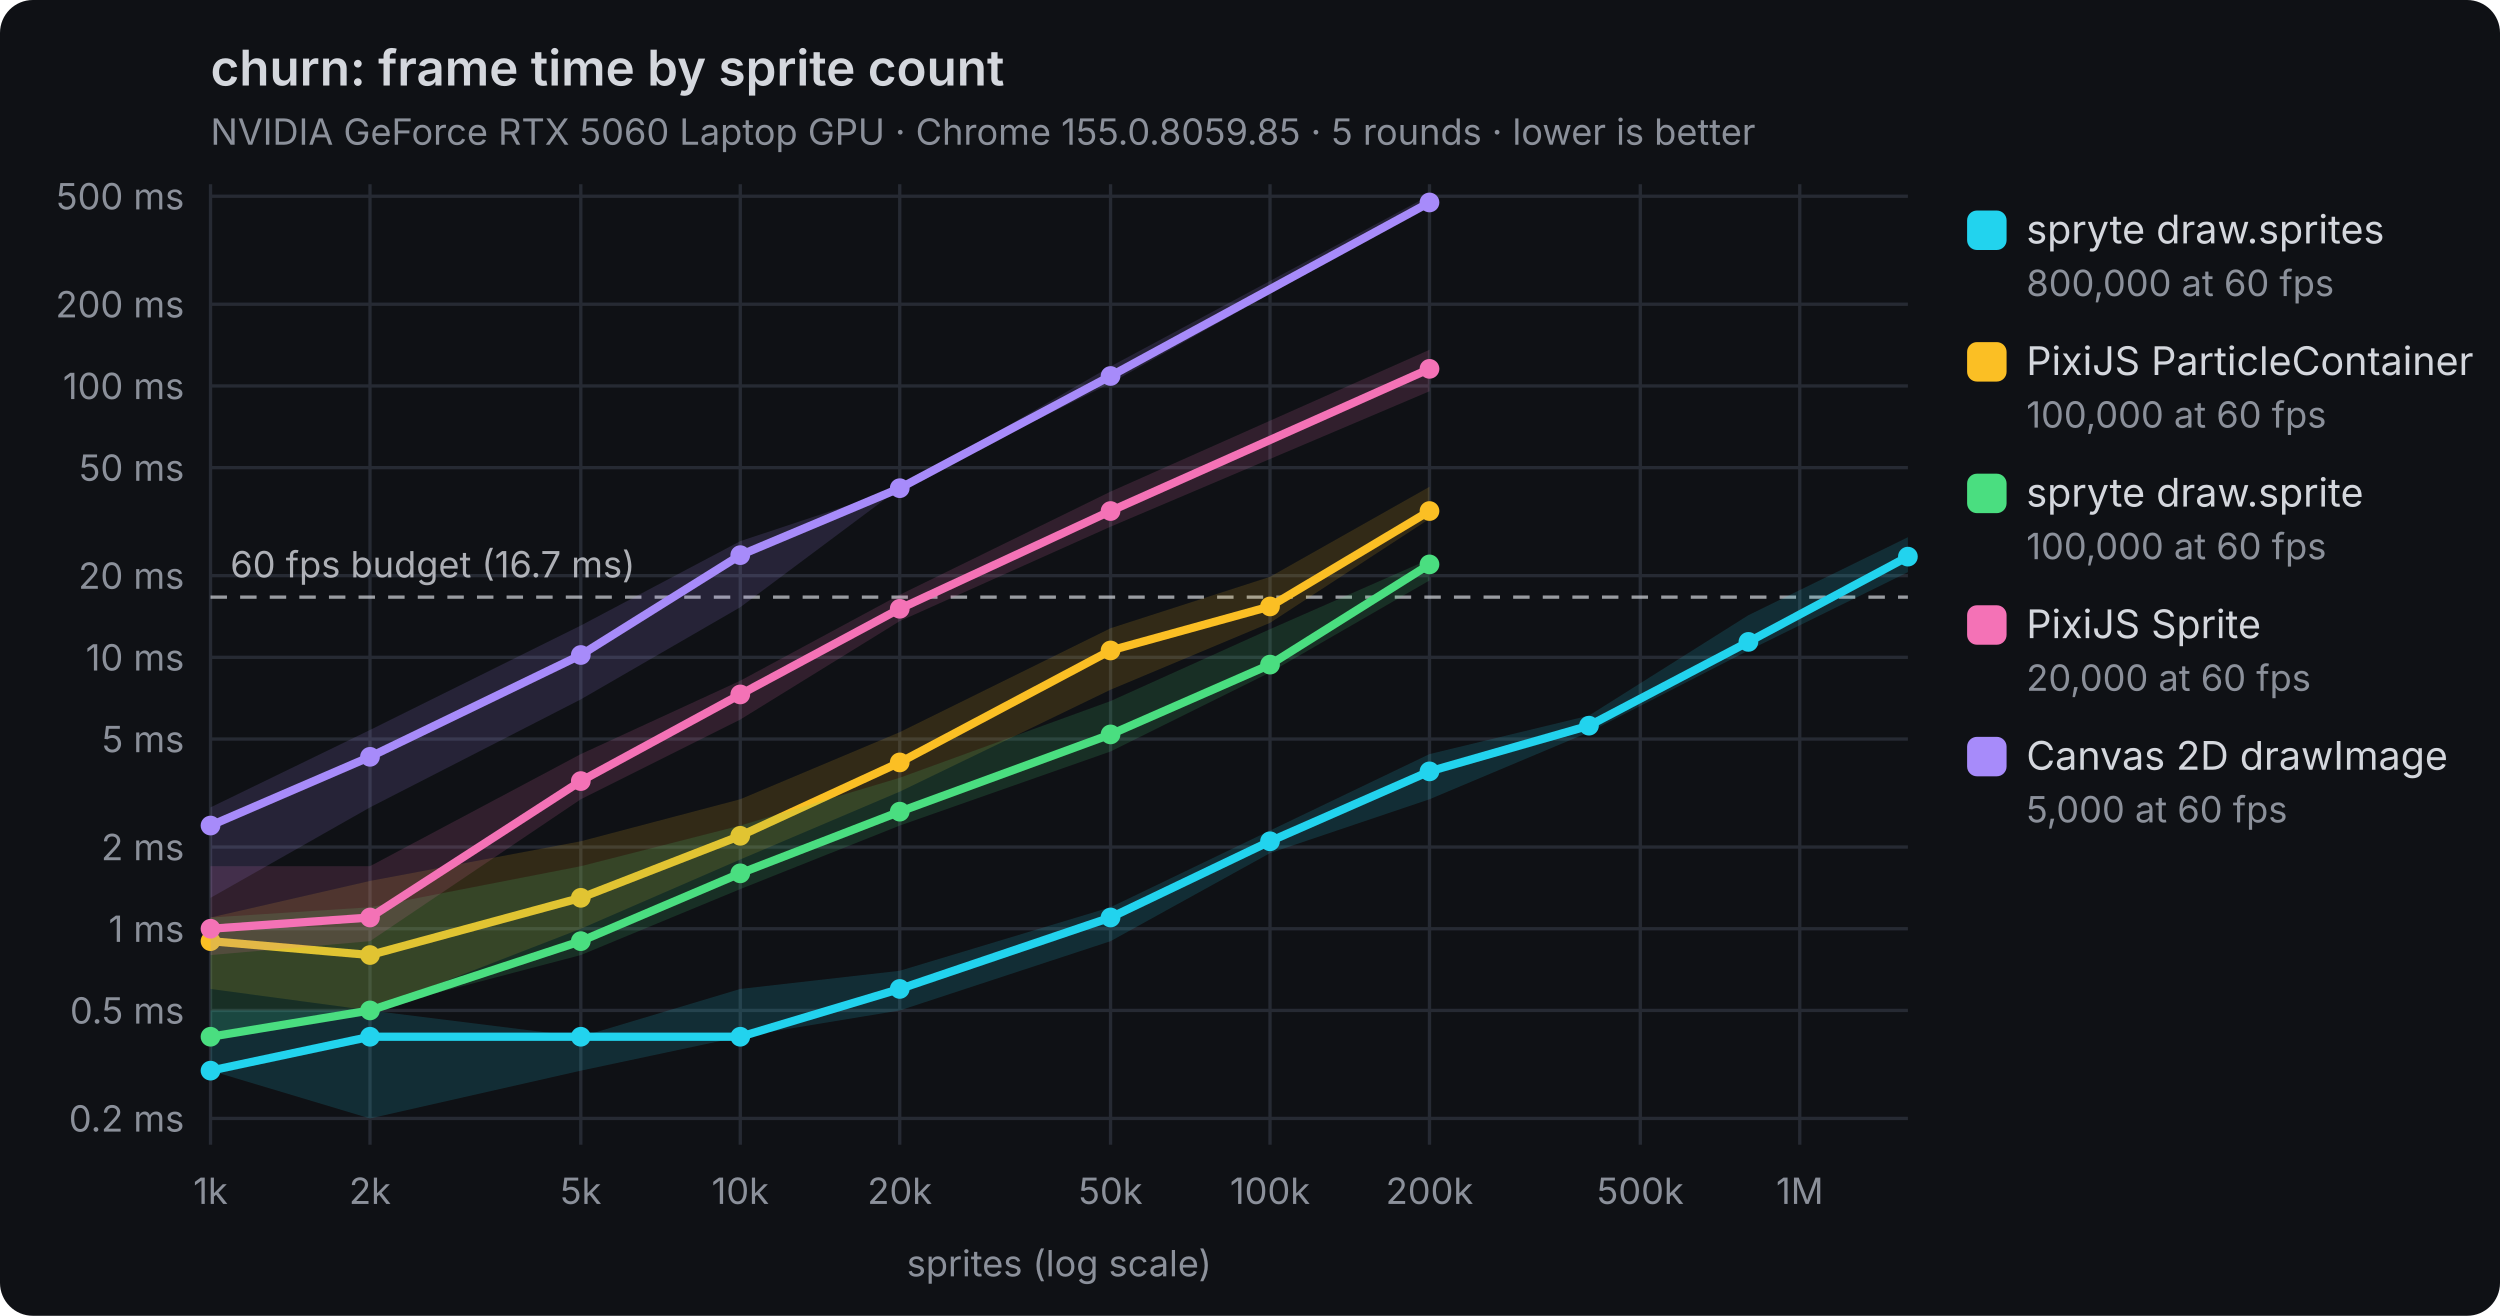
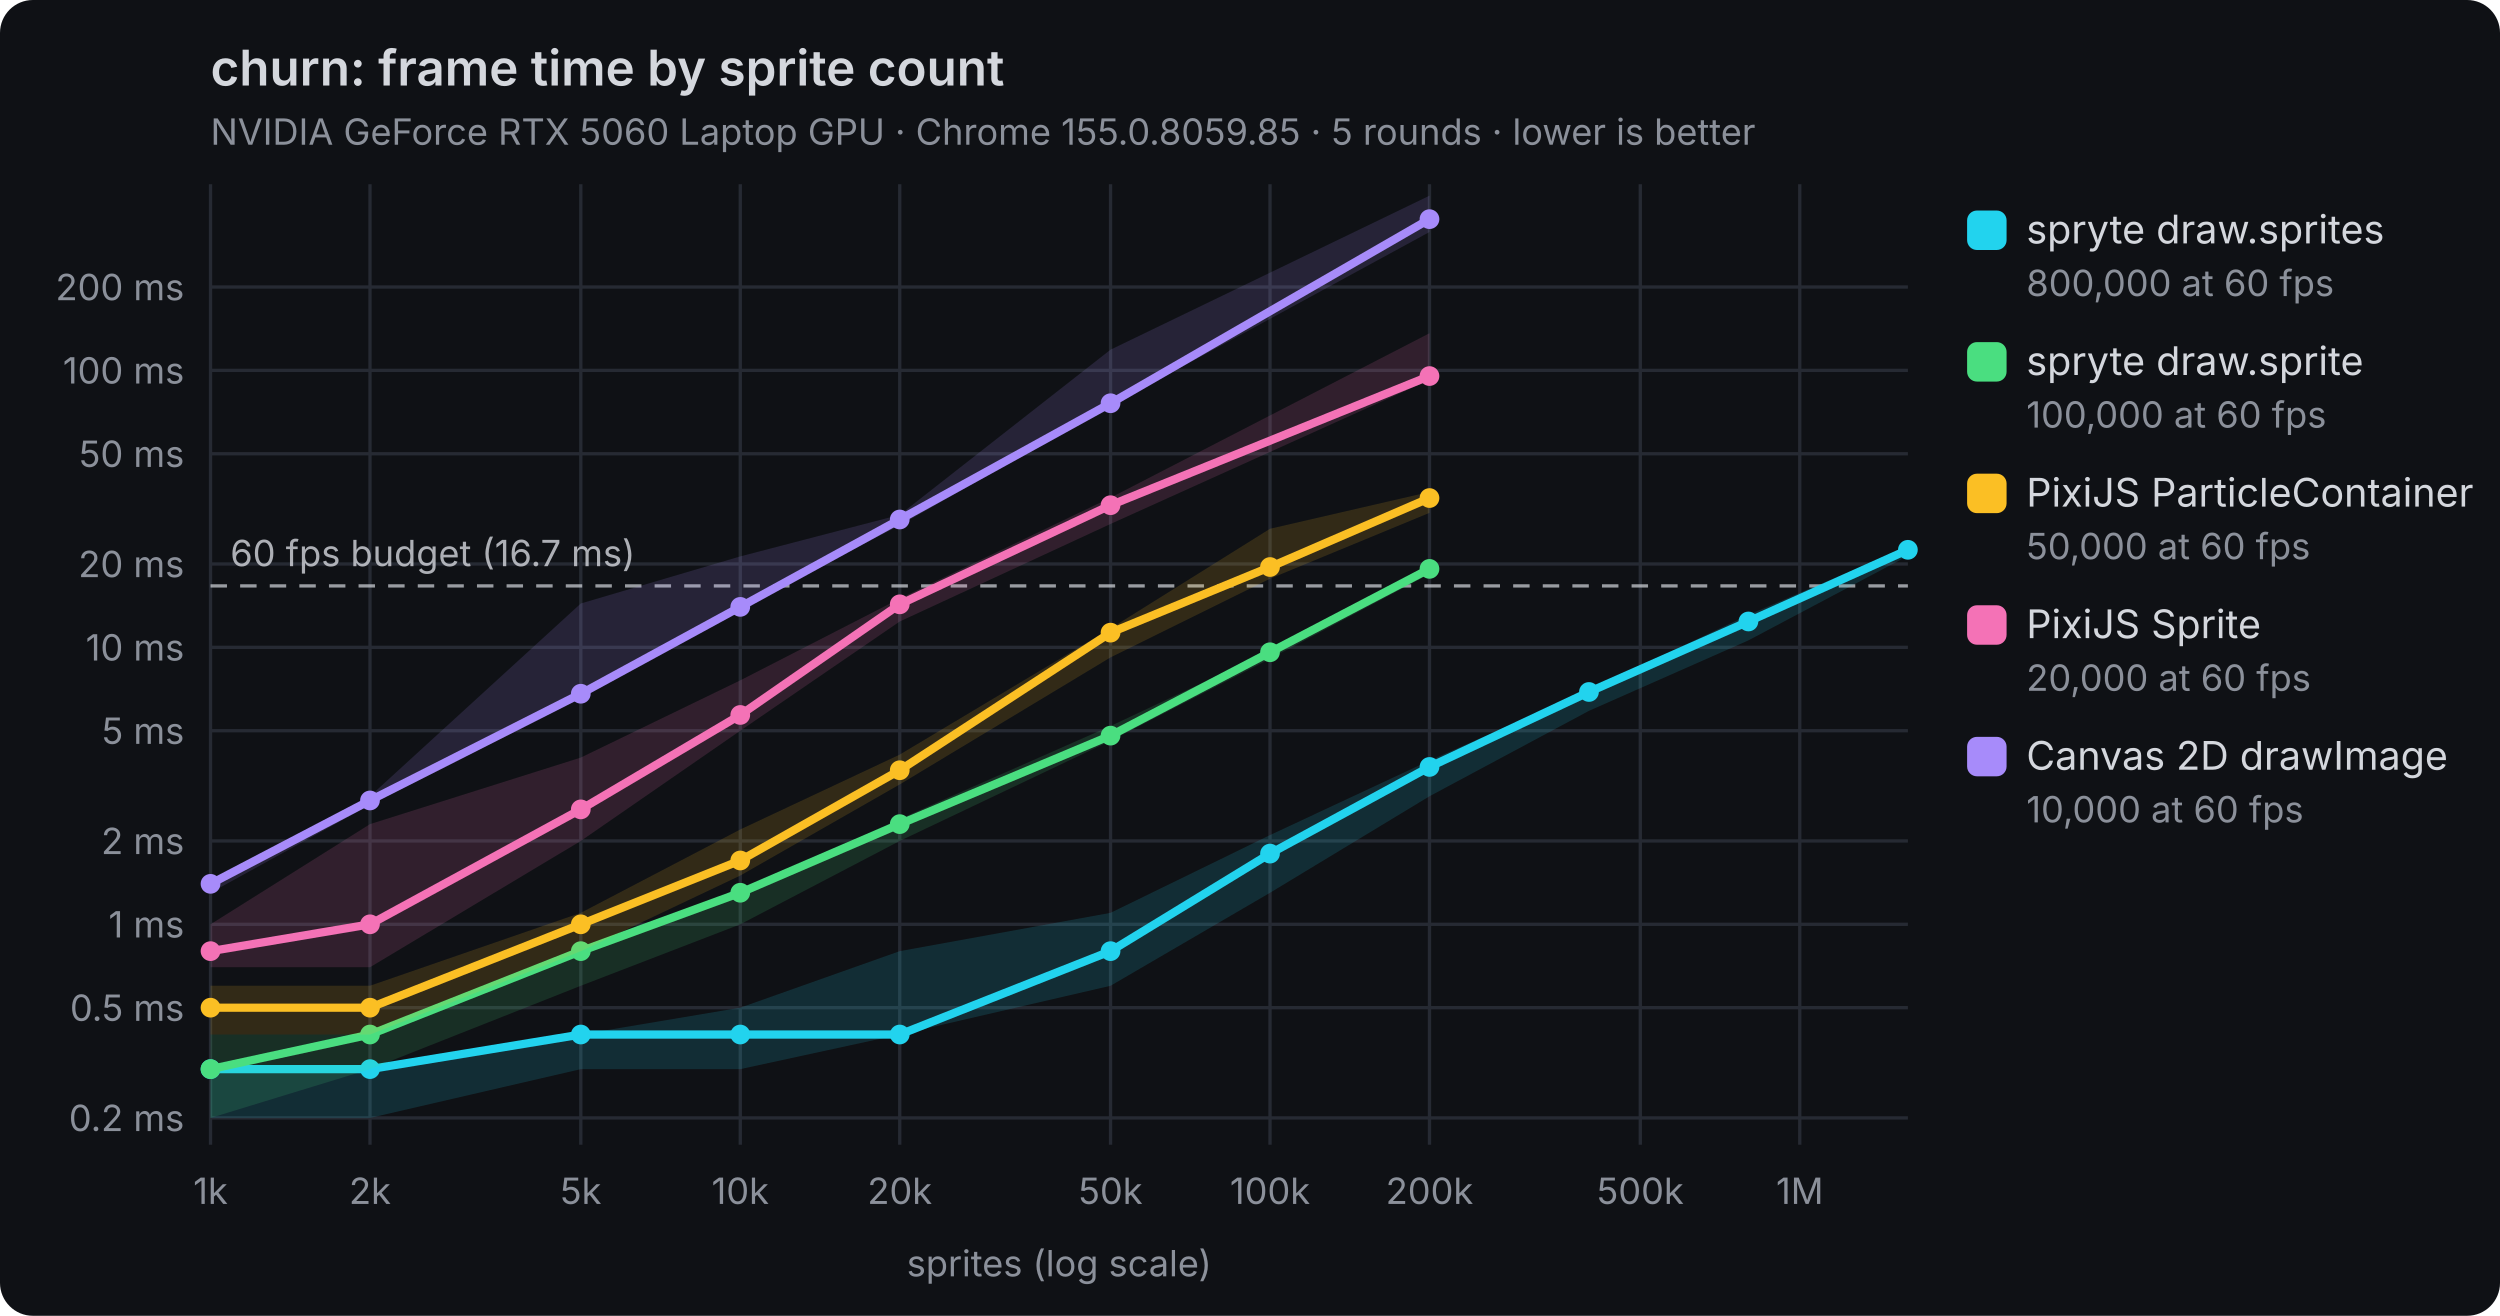
<svg xmlns="http://www.w3.org/2000/svg" viewBox="0 0 760 400" width="760" height="400" font-family="ui-sans-serif, system-ui, -apple-system, Segoe UI, sans-serif" role="img" aria-label="churn: frame time by count">
  <rect width="760" height="400" rx="10" fill="#0f1115" />
  <text x="64" y="26" fill="#d4d7dd" font-size="15" font-weight="600">churn: frame time by sprite count</text>
  <text x="64" y="44" fill="#8b909a" font-size="11">NVIDIA GeForce RTX 5060 Laptop GPU · Chrome 155.0.8059.85 · 5 rounds · lower is better</text>
-   <line x1="64" x2="580" y1="340.004" y2="340.004" stroke="#262a33" />
-   <text x="56" y="344.004" fill="#8b909a" font-size="11" text-anchor="end">0.2 ms</text>
-   <line x1="64" x2="580" y1="307.172" y2="307.172" stroke="#262a33" />
-   <text x="56" y="311.172" fill="#8b909a" font-size="11" text-anchor="end">0.5 ms</text>
-   <line x1="64" x2="580" y1="282.336" y2="282.336" stroke="#262a33" />
-   <text x="56" y="286.336" fill="#8b909a" font-size="11" text-anchor="end">1 ms</text>
-   <line x1="64" x2="580" y1="257.5" y2="257.5" stroke="#262a33" />
-   <text x="56" y="261.5" fill="#8b909a" font-size="11" text-anchor="end">2 ms</text>
-   <line x1="64" x2="580" y1="224.668" y2="224.668" stroke="#262a33" />
-   <text x="56" y="228.668" fill="#8b909a" font-size="11" text-anchor="end">5 ms</text>
-   <line x1="64" x2="580" y1="199.831" y2="199.831" stroke="#262a33" />
-   <text x="56" y="203.831" fill="#8b909a" font-size="11" text-anchor="end">10 ms</text>
-   <line x1="64" x2="580" y1="174.995" y2="174.995" stroke="#262a33" />
-   <text x="56" y="178.995" fill="#8b909a" font-size="11" text-anchor="end">20 ms</text>
-   <line x1="64" x2="580" y1="142.163" y2="142.163" stroke="#262a33" />
-   <text x="56" y="146.163" fill="#8b909a" font-size="11" text-anchor="end">50 ms</text>
-   <line x1="64" x2="580" y1="117.326" y2="117.326" stroke="#262a33" />
-   <text x="56" y="121.326" fill="#8b909a" font-size="11" text-anchor="end">100 ms</text>
-   <line x1="64" x2="580" y1="92.49" y2="92.49" stroke="#262a33" />
-   <text x="56" y="96.49" fill="#8b909a" font-size="11" text-anchor="end">200 ms</text>
-   <line x1="64" x2="580" y1="59.658" y2="59.658" stroke="#262a33" />
-   <text x="56" y="63.658" fill="#8b909a" font-size="11" text-anchor="end">500 ms</text>
+   <line x1="64" x2="580" y1="339.841" y2="339.841" stroke="#262a33" />
+   <text x="56" y="343.841" fill="#8b909a" font-size="11" text-anchor="end">0.2 ms</text>
+   <line x1="64" x2="580" y1="306.336" y2="306.336" stroke="#262a33" />
+   <text x="56" y="310.336" fill="#8b909a" font-size="11" text-anchor="end">0.5 ms</text>
+   <line x1="64" x2="580" y1="280.99" y2="280.99" stroke="#262a33" />
+   <text x="56" y="284.99" fill="#8b909a" font-size="11" text-anchor="end">1 ms</text>
+   <line x1="64" x2="580" y1="255.645" y2="255.645" stroke="#262a33" />
+   <text x="56" y="259.645" fill="#8b909a" font-size="11" text-anchor="end">2 ms</text>
+   <line x1="64" x2="580" y1="222.14" y2="222.14" stroke="#262a33" />
+   <text x="56" y="226.14" fill="#8b909a" font-size="11" text-anchor="end">5 ms</text>
+   <line x1="64" x2="580" y1="196.794" y2="196.794" stroke="#262a33" />
+   <text x="56" y="200.794" fill="#8b909a" font-size="11" text-anchor="end">10 ms</text>
+   <line x1="64" x2="580" y1="171.449" y2="171.449" stroke="#262a33" />
+   <text x="56" y="175.449" fill="#8b909a" font-size="11" text-anchor="end">20 ms</text>
+   <line x1="64" x2="580" y1="137.944" y2="137.944" stroke="#262a33" />
+   <text x="56" y="141.944" fill="#8b909a" font-size="11" text-anchor="end">50 ms</text>
+   <line x1="64" x2="580" y1="112.599" y2="112.599" stroke="#262a33" />
+   <text x="56" y="116.599" fill="#8b909a" font-size="11" text-anchor="end">100 ms</text>
+   <line x1="64" x2="580" y1="87.253" y2="87.253" stroke="#262a33" />
+   <text x="56" y="91.253" fill="#8b909a" font-size="11" text-anchor="end">200 ms</text>
  <line x1="64" x2="64" y1="56" y2="348" stroke="#262a33" />
  <text x="64" y="366" fill="#8b909a" font-size="11" text-anchor="middle">1k</text>
  <line x1="112.479" x2="112.479" y1="56" y2="348" stroke="#262a33" />
  <text x="112.479" y="366" fill="#8b909a" font-size="11" text-anchor="middle">2k</text>
  <line x1="176.564" x2="176.564" y1="56" y2="348" stroke="#262a33" />
  <text x="176.564" y="366" fill="#8b909a" font-size="11" text-anchor="middle">5k</text>
  <line x1="225.043" x2="225.043" y1="56" y2="348" stroke="#262a33" />
  <text x="225.043" y="366" fill="#8b909a" font-size="11" text-anchor="middle">10k</text>
  <line x1="273.521" x2="273.521" y1="56" y2="348" stroke="#262a33" />
  <text x="273.521" y="366" fill="#8b909a" font-size="11" text-anchor="middle">20k</text>
  <line x1="337.607" x2="337.607" y1="56" y2="348" stroke="#262a33" />
  <text x="337.607" y="366" fill="#8b909a" font-size="11" text-anchor="middle">50k</text>
  <line x1="386.085" x2="386.085" y1="56" y2="348" stroke="#262a33" />
  <text x="386.085" y="366" fill="#8b909a" font-size="11" text-anchor="middle">100k</text>
  <line x1="434.564" x2="434.564" y1="56" y2="348" stroke="#262a33" />
  <text x="434.564" y="366" fill="#8b909a" font-size="11" text-anchor="middle">200k</text>
  <line x1="498.649" x2="498.649" y1="56" y2="348" stroke="#262a33" />
  <text x="498.649" y="366" fill="#8b909a" font-size="11" text-anchor="middle">500k</text>
  <line x1="547.128" x2="547.128" y1="56" y2="348" stroke="#262a33" />
  <text x="547.128" y="366" fill="#8b909a" font-size="11" text-anchor="middle">1M</text>
  <text x="322" y="388" fill="#8b909a" font-size="11" text-anchor="middle">sprites (log scale)</text>
-   <line x1="64" x2="580" y1="181.528" y2="181.528" stroke="#d4d7dd" stroke-dasharray="5 4" opacity="0.7" />
-   <text x="70" y="175.528" fill="#d4d7dd" font-size="11" opacity="0.8">60 fps budget (16.7 ms)</text>
-   <polygon points="64,325.476 112.479,340.004 176.564,325.476 225.043,315.168 273.521,307.172 337.607,286.111 386.085,259.338 434.564,242.971 483.043,222.58 531.521,197.743 580,173.936 580,163.324 531.521,187.015 483.043,217.543 434.564,229.248 386.085,252.492 337.607,275.803 273.521,295.116 225.043,300.64 176.564,315.168 112.479,307.172 64,307.172" fill="#22d3ee" opacity="0.15" />
-   <polyline points="64,325.476 112.479,315.168 176.564,315.168 225.043,315.168 273.521,300.64 337.607,278.921 386.085,255.751 434.564,234.501 483.043,220.607 531.521,195.136 580,169.216" fill="none" stroke="#22d3ee" stroke-width="2.5" stroke-linejoin="round" />
-   <circle cx="64" cy="325.476" r="3" fill="#22d3ee" />
-   <circle cx="112.479" cy="315.168" r="3" fill="#22d3ee" />
-   <circle cx="176.564" cy="315.168" r="3" fill="#22d3ee" />
-   <circle cx="225.043" cy="315.168" r="3" fill="#22d3ee" />
-   <circle cx="273.521" cy="300.64" r="3" fill="#22d3ee" />
-   <circle cx="337.607" cy="278.921" r="3" fill="#22d3ee" />
-   <circle cx="386.085" cy="255.751" r="3" fill="#22d3ee" />
-   <circle cx="434.564" cy="234.501" r="3" fill="#22d3ee" />
-   <circle cx="483.043" cy="220.607" r="3" fill="#22d3ee" />
-   <circle cx="531.521" cy="195.136" r="3" fill="#22d3ee" />
-   <circle cx="580" cy="169.216" r="3" fill="#22d3ee" />
-   <polygon points="64,300.64 112.479,307.172 176.564,282.336 225.043,261.275 273.521,240.659 337.607,209.665 386.085,189.344 434.564,157.709 434.564,147.986 386.085,175.355 337.607,190.986 273.521,222.58 225.043,242.971 176.564,255.751 112.479,267.808 64,278.921" fill="#fbbf24" opacity="0.15" />
-   <polyline points="64,286.111 112.479,290.332 176.564,272.935 225.043,254.085 273.521,231.778 337.607,197.743 386.085,184.36 434.564,155.355" fill="none" stroke="#fbbf24" stroke-width="2.5" stroke-linejoin="round" />
-   <circle cx="64" cy="286.111" r="3" fill="#fbbf24" />
-   <circle cx="112.479" cy="290.332" r="3" fill="#fbbf24" />
-   <circle cx="176.564" cy="272.935" r="3" fill="#fbbf24" />
-   <circle cx="225.043" cy="254.085" r="3" fill="#fbbf24" />
-   <circle cx="273.521" cy="231.778" r="3" fill="#fbbf24" />
-   <circle cx="337.607" cy="197.743" r="3" fill="#fbbf24" />
-   <circle cx="386.085" cy="184.36" r="3" fill="#fbbf24" />
-   <circle cx="434.564" cy="155.355" r="3" fill="#fbbf24" />
-   <polygon points="64,315.168 112.479,307.172 176.564,290.332 225.043,270.28 273.521,250.967 337.607,228.443 386.085,204.412 434.564,176.457 434.564,169.987 386.085,191.267 337.607,213.127 273.521,236.438 225.043,250.967 176.564,263.323 112.479,275.803 64,278.921" fill="#4ade80" opacity="0.15" />
-   <polyline points="64,315.168 112.479,307.172 176.564,286.111 225.043,265.495 273.521,246.746 337.607,223.262 386.085,202.048 434.564,171.58" fill="none" stroke="#4ade80" stroke-width="2.5" stroke-linejoin="round" />
-   <circle cx="64" cy="315.168" r="3" fill="#4ade80" />
-   <circle cx="112.479" cy="307.172" r="3" fill="#4ade80" />
-   <circle cx="176.564" cy="286.111" r="3" fill="#4ade80" />
-   <circle cx="225.043" cy="265.495" r="3" fill="#4ade80" />
-   <circle cx="273.521" cy="246.746" r="3" fill="#4ade80" />
-   <circle cx="337.607" cy="223.262" r="3" fill="#4ade80" />
-   <circle cx="386.085" cy="202.048" r="3" fill="#4ade80" />
-   <circle cx="434.564" cy="171.58" r="3" fill="#4ade80" />
-   <polygon points="64,290.332 112.479,286.111 176.564,242.971 225.043,218.737 273.521,188.814 337.607,160.11 434.564,118.939 434.564,106.335 337.607,149.449 273.521,180.818 225.043,206.942 176.564,229.248 112.479,263.323 64,263.323" fill="#f472b6" opacity="0.15" />
-   <polyline points="64,282.336 112.479,278.921 176.564,237.448 225.043,211.108 273.521,185.065 337.607,155.355 434.564,112.132" fill="none" stroke="#f472b6" stroke-width="2.5" stroke-linejoin="round" />
-   <circle cx="64" cy="282.336" r="3" fill="#f472b6" />
-   <circle cx="112.479" cy="278.921" r="3" fill="#f472b6" />
-   <circle cx="176.564" cy="237.448" r="3" fill="#f472b6" />
-   <circle cx="225.043" cy="211.108" r="3" fill="#f472b6" />
-   <circle cx="273.521" cy="185.065" r="3" fill="#f472b6" />
-   <circle cx="337.607" cy="155.355" r="3" fill="#f472b6" />
-   <circle cx="434.564" cy="112.132" r="3" fill="#f472b6" />
-   <polygon points="64,272.935 112.479,245.443 176.564,212.611 225.043,184.593 273.521,148.41 337.607,116.477 434.564,62.12 434.564,59.415 337.607,111.396 273.521,148.41 225.043,164.508 176.564,190.156 112.479,221.91 64,245.443" fill="#a78bfa" opacity="0.15" />
-   <polyline points="64,250.967 112.479,230.072 176.564,199.122 225.043,168.762 273.521,148.41 337.607,114.304 434.564,61.549" fill="none" stroke="#a78bfa" stroke-width="2.5" stroke-linejoin="round" />
-   <circle cx="64" cy="250.967" r="3" fill="#a78bfa" />
-   <circle cx="112.479" cy="230.072" r="3" fill="#a78bfa" />
-   <circle cx="176.564" cy="199.122" r="3" fill="#a78bfa" />
-   <circle cx="225.043" cy="168.762" r="3" fill="#a78bfa" />
-   <circle cx="273.521" cy="148.41" r="3" fill="#a78bfa" />
-   <circle cx="337.607" cy="114.304" r="3" fill="#a78bfa" />
-   <circle cx="434.564" cy="61.549" r="3" fill="#a78bfa" />
+   <line x1="64" x2="580" y1="178.116" y2="178.116" stroke="#d4d7dd" stroke-dasharray="5 4" opacity="0.7" />
+   <text x="70" y="172.116" fill="#d4d7dd" font-size="11" opacity="0.8">60 fps budget (16.7 ms)</text>
+   <polygon points="64,339.841 112.479,339.841 176.564,325.014 225.043,325.014 273.521,314.495 337.607,299.669 386.085,271.397 434.564,242.058 483.043,216.088 531.521,194.664 580,168.975 580,166.18 531.521,186.921 483.043,209.837 434.564,231.225 386.085,253.861 337.607,277.505 273.521,289.15 225.043,306.336 176.564,314.495 112.479,325.014 64,325.014" fill="#22d3ee" opacity="0.15" />
+   <polyline points="64,325.014 112.479,325.014 176.564,314.495 225.043,314.495 273.521,314.495 337.607,289.15 386.085,259.497 434.564,233.15 483.043,210.363 531.521,188.929 580,167.142" fill="none" stroke="#22d3ee" stroke-width="2.5" stroke-linejoin="round" />
+   <circle cx="64" cy="325.014" r="3" fill="#22d3ee" />
+   <circle cx="112.479" cy="325.014" r="3" fill="#22d3ee" />
+   <circle cx="176.564" cy="314.495" r="3" fill="#22d3ee" />
+   <circle cx="225.043" cy="314.495" r="3" fill="#22d3ee" />
+   <circle cx="273.521" cy="314.495" r="3" fill="#22d3ee" />
+   <circle cx="337.607" cy="289.15" r="3" fill="#22d3ee" />
+   <circle cx="386.085" cy="259.497" r="3" fill="#22d3ee" />
+   <circle cx="434.564" cy="233.15" r="3" fill="#22d3ee" />
+   <circle cx="483.043" cy="210.363" r="3" fill="#22d3ee" />
+   <circle cx="531.521" cy="188.929" r="3" fill="#22d3ee" />
+   <circle cx="580" cy="167.142" r="3" fill="#22d3ee" />
+   <polygon points="64,339.841 112.479,325.014 176.564,299.669 225.043,280.99 273.521,255.645 337.607,225.189 386.085,200.243 434.564,174.498 434.564,171.632 386.085,197.908 337.607,220.706 273.521,248.978 225.043,271.397 176.564,289.15 112.479,314.495 64,314.495" fill="#4ade80" opacity="0.15" />
+   <polyline points="64,325.014 112.479,314.495 176.564,289.15 225.043,271.397 273.521,250.534 337.607,223.633 386.085,198.287 434.564,172.942" fill="none" stroke="#4ade80" stroke-width="2.5" stroke-linejoin="round" />
+   <circle cx="64" cy="325.014" r="3" fill="#4ade80" />
+   <circle cx="112.479" cy="314.495" r="3" fill="#4ade80" />
+   <circle cx="176.564" cy="289.15" r="3" fill="#4ade80" />
+   <circle cx="225.043" cy="271.397" r="3" fill="#4ade80" />
+   <circle cx="273.521" cy="250.534" r="3" fill="#4ade80" />
+   <circle cx="337.607" cy="223.633" r="3" fill="#4ade80" />
+   <circle cx="386.085" cy="198.287" r="3" fill="#4ade80" />
+   <circle cx="434.564" cy="172.942" r="3" fill="#4ade80" />
+   <polygon points="64,314.495 112.479,314.495 176.564,289.15 225.043,266.164 273.521,238.459 337.607,199.843 386.085,175.916 434.564,155.899 434.564,149.552 386.085,160.747 337.607,191.054 273.521,229.396 225.043,252.16 176.564,277.505 112.479,299.669 64,299.669" fill="#fbbf24" opacity="0.15" />
+   <polyline points="64,306.336 112.479,306.336 176.564,280.99 225.043,261.587 273.521,234.152 337.607,192.326 386.085,172.375 434.564,151.407" fill="none" stroke="#fbbf24" stroke-width="2.5" stroke-linejoin="round" />
+   <circle cx="64" cy="306.336" r="3" fill="#fbbf24" />
+   <circle cx="112.479" cy="306.336" r="3" fill="#fbbf24" />
+   <circle cx="176.564" cy="280.99" r="3" fill="#fbbf24" />
+   <circle cx="225.043" cy="261.587" r="3" fill="#fbbf24" />
+   <circle cx="273.521" cy="234.152" r="3" fill="#fbbf24" />
+   <circle cx="337.607" cy="192.326" r="3" fill="#fbbf24" />
+   <circle cx="386.085" cy="172.375" r="3" fill="#fbbf24" />
+   <circle cx="434.564" cy="151.407" r="3" fill="#fbbf24" />
+   <polygon points="64,294.032 112.479,294.032 176.564,255.645 225.043,222.14 273.521,188.929 337.607,159.276 434.564,115.489 434.564,101.302 337.607,151.301 273.521,181.968 225.043,206.829 176.564,230.299 112.479,250.534 64,280.99" fill="#f472b6" opacity="0.15" />
+   <polyline points="64,289.15 112.479,280.99 176.564,246.051 225.043,217.349 273.521,183.716 337.607,153.584 434.564,114.321" fill="none" stroke="#f472b6" stroke-width="2.5" stroke-linejoin="round" />
+   <circle cx="64" cy="289.15" r="3" fill="#f472b6" />
+   <circle cx="112.479" cy="280.99" r="3" fill="#f472b6" />
+   <circle cx="176.564" cy="246.051" r="3" fill="#f472b6" />
+   <circle cx="225.043" cy="217.349" r="3" fill="#f472b6" />
+   <circle cx="273.521" cy="183.716" r="3" fill="#f472b6" />
+   <circle cx="337.607" cy="153.584" r="3" fill="#f472b6" />
+   <circle cx="434.564" cy="114.321" r="3" fill="#f472b6" />
+   <polygon points="64,271.397 112.479,244.671 176.564,210.897 225.043,184.753 273.521,159.672 337.607,123.314 434.564,70.527 434.564,59.485 337.607,106.299 273.521,156.501 225.043,169.146 176.564,183.461 112.479,242.058 64,268.687" fill="#a78bfa" opacity="0.15" />
+   <polyline points="64,268.687 112.479,243.341 176.564,210.897 225.043,184.491 273.521,157.926 337.607,122.586 434.564,66.624" fill="none" stroke="#a78bfa" stroke-width="2.5" stroke-linejoin="round" />
+   <circle cx="64" cy="268.687" r="3" fill="#a78bfa" />
+   <circle cx="112.479" cy="243.341" r="3" fill="#a78bfa" />
+   <circle cx="176.564" cy="210.897" r="3" fill="#a78bfa" />
+   <circle cx="225.043" cy="184.491" r="3" fill="#a78bfa" />
+   <circle cx="273.521" cy="157.926" r="3" fill="#a78bfa" />
+   <circle cx="337.607" cy="122.586" r="3" fill="#a78bfa" />
+   <circle cx="434.564" cy="66.624" r="3" fill="#a78bfa" />
  <rect x="598" y="64" width="12" height="12" rx="3" fill="#22d3ee" />
  <text x="616" y="74" fill="#d4d7dd" font-size="12">spryte draw.sprites</text>
  <text x="616" y="90" fill="#8b909a" font-size="11">800,000 at 60 fps</text>
-   <rect x="598" y="104" width="12" height="12" rx="3" fill="#fbbf24" />
-   <text x="616" y="114" fill="#d4d7dd" font-size="12">PixiJS ParticleContainer</text>
+   <rect x="598" y="104" width="12" height="12" rx="3" fill="#4ade80" />
+   <text x="616" y="114" fill="#d4d7dd" font-size="12">spryte draw.sprite</text>
  <text x="616" y="130" fill="#8b909a" font-size="11">100,000 at 60 fps</text>
-   <rect x="598" y="144" width="12" height="12" rx="3" fill="#4ade80" />
-   <text x="616" y="154" fill="#d4d7dd" font-size="12">spryte draw.sprite</text>
-   <text x="616" y="170" fill="#8b909a" font-size="11">100,000 at 60 fps</text>
+   <rect x="598" y="144" width="12" height="12" rx="3" fill="#fbbf24" />
+   <text x="616" y="154" fill="#d4d7dd" font-size="12">PixiJS ParticleContainer</text>
+   <text x="616" y="170" fill="#8b909a" font-size="11">50,000 at 60 fps</text>
  <rect x="598" y="184" width="12" height="12" rx="3" fill="#f472b6" />
  <text x="616" y="194" fill="#d4d7dd" font-size="12">PixiJS Sprite</text>
  <text x="616" y="210" fill="#8b909a" font-size="11">20,000 at 60 fps</text>
  <rect x="598" y="224" width="12" height="12" rx="3" fill="#a78bfa" />
  <text x="616" y="234" fill="#d4d7dd" font-size="12">Canvas 2D drawImage</text>
-   <text x="616" y="250" fill="#8b909a" font-size="11">5,000 at 60 fps</text>
+   <text x="616" y="250" fill="#8b909a" font-size="11">10,000 at 60 fps</text>
</svg>
